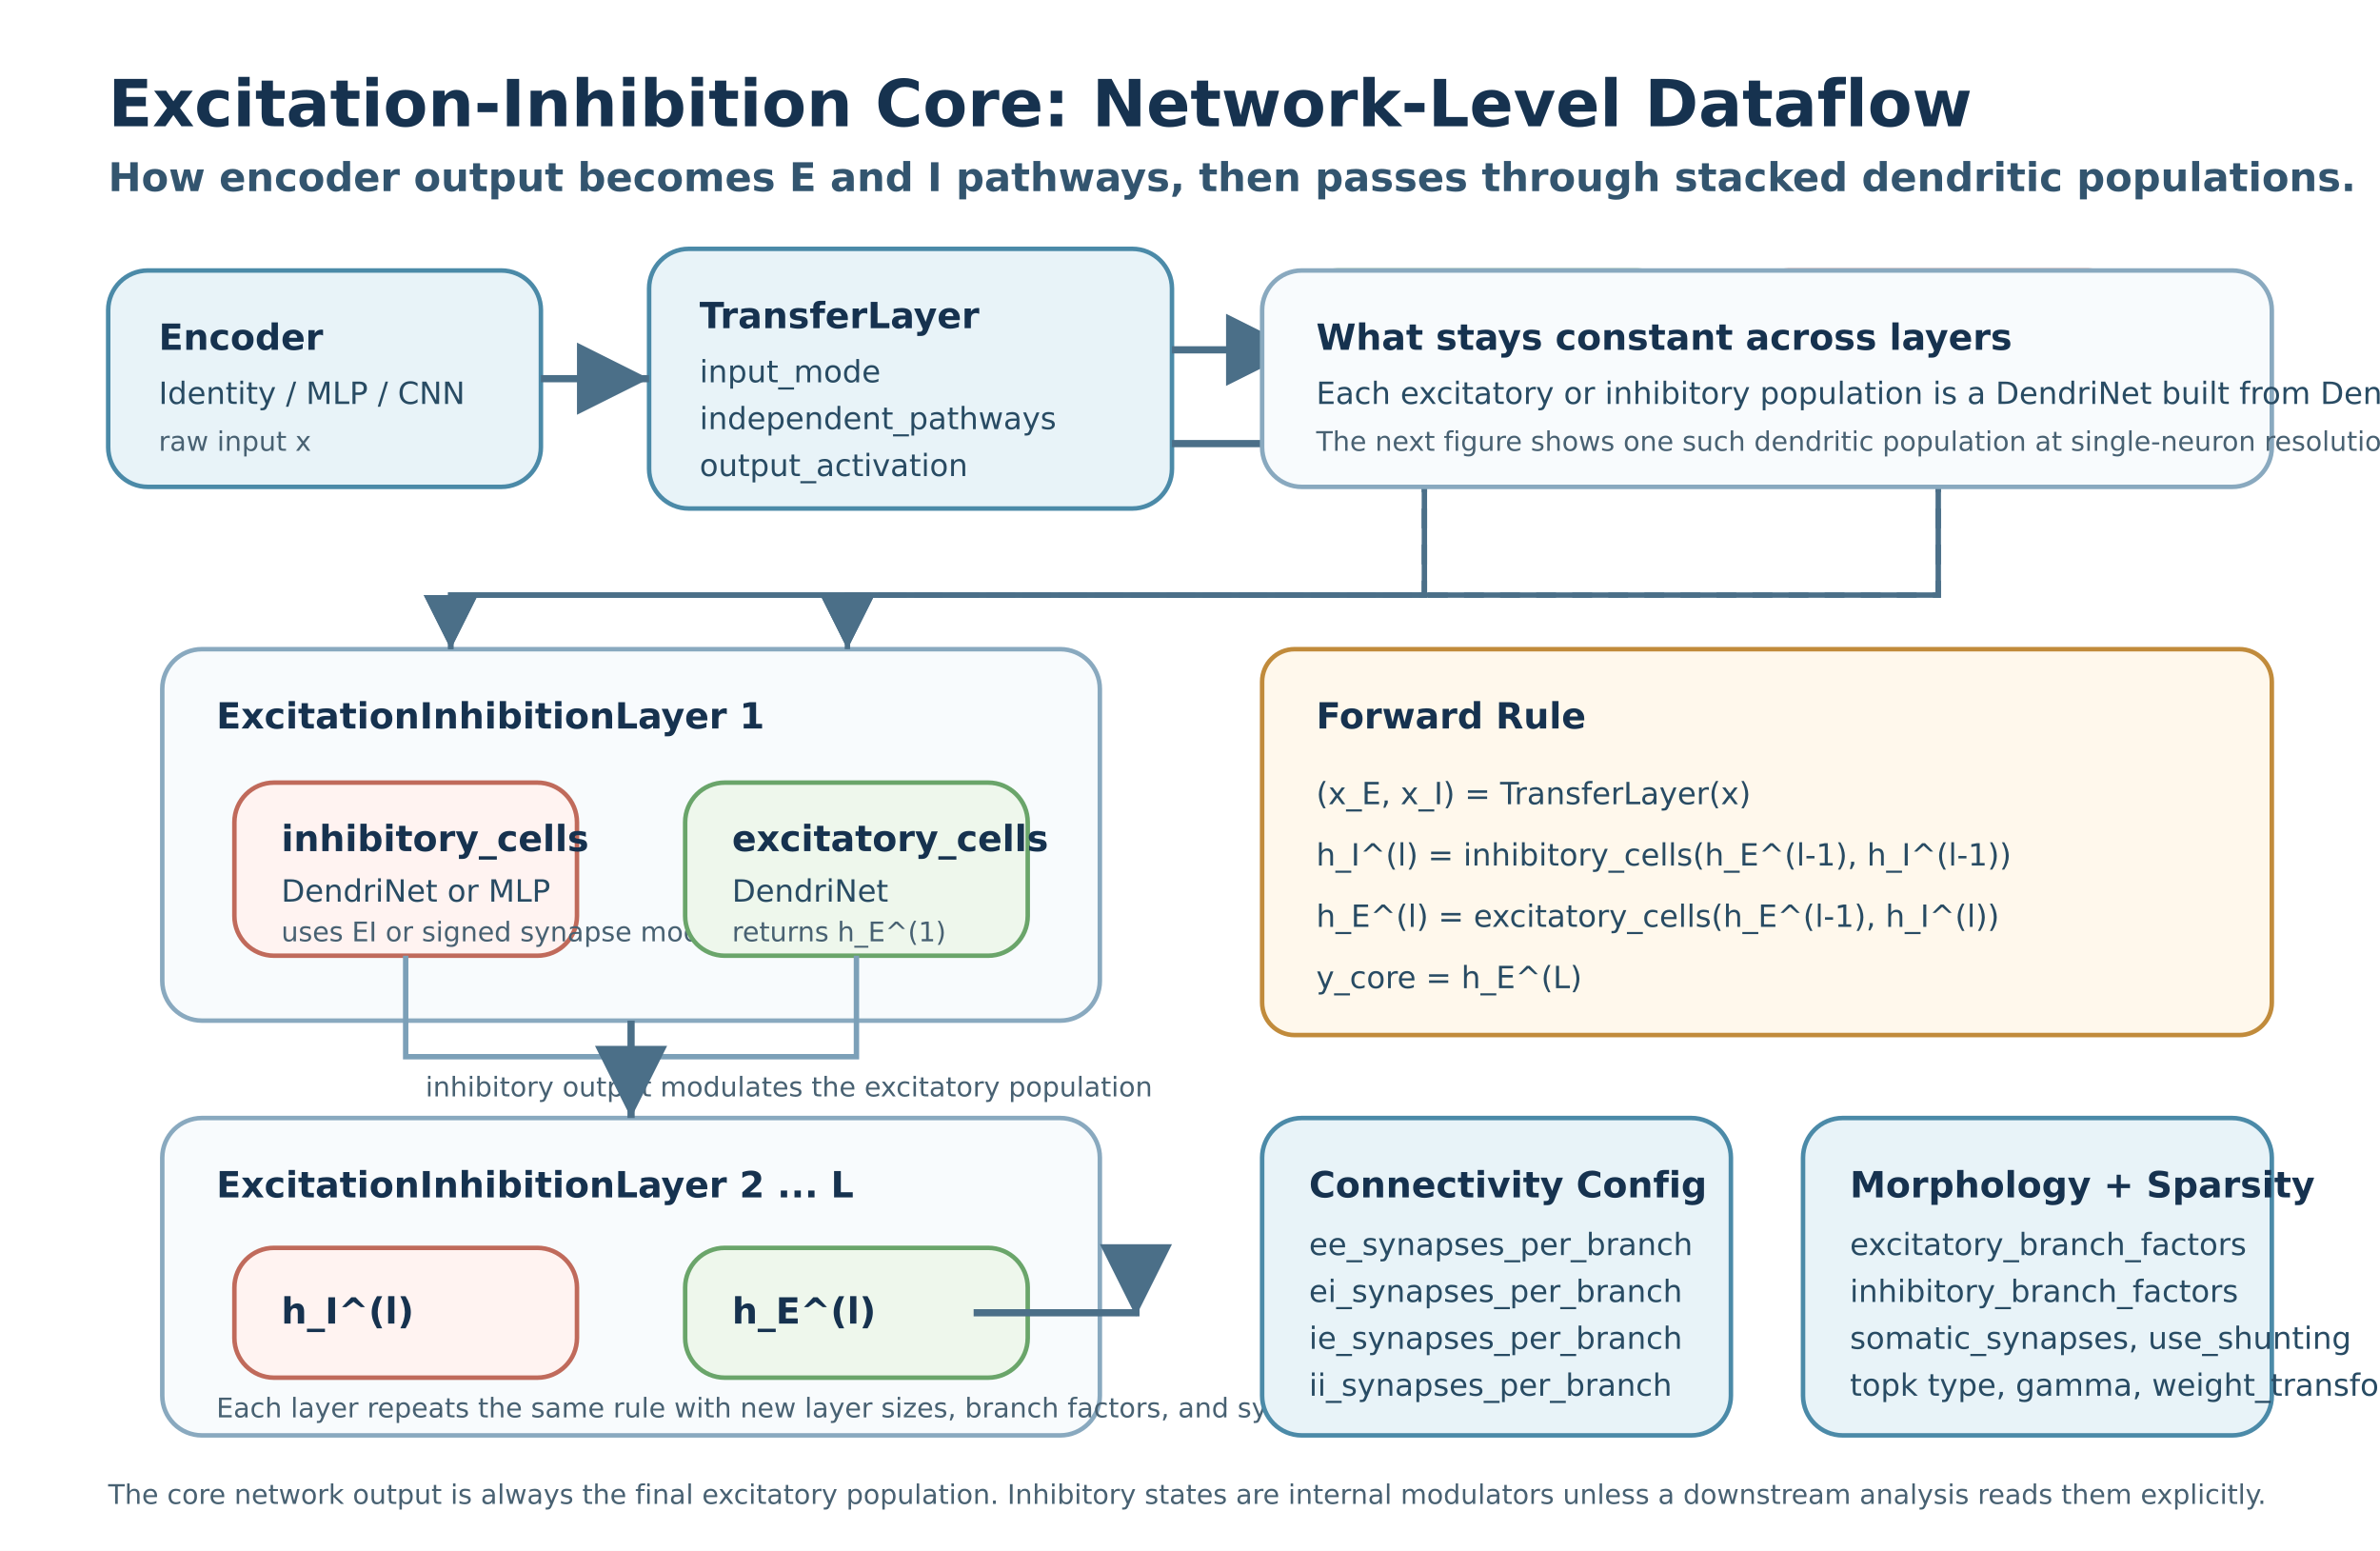
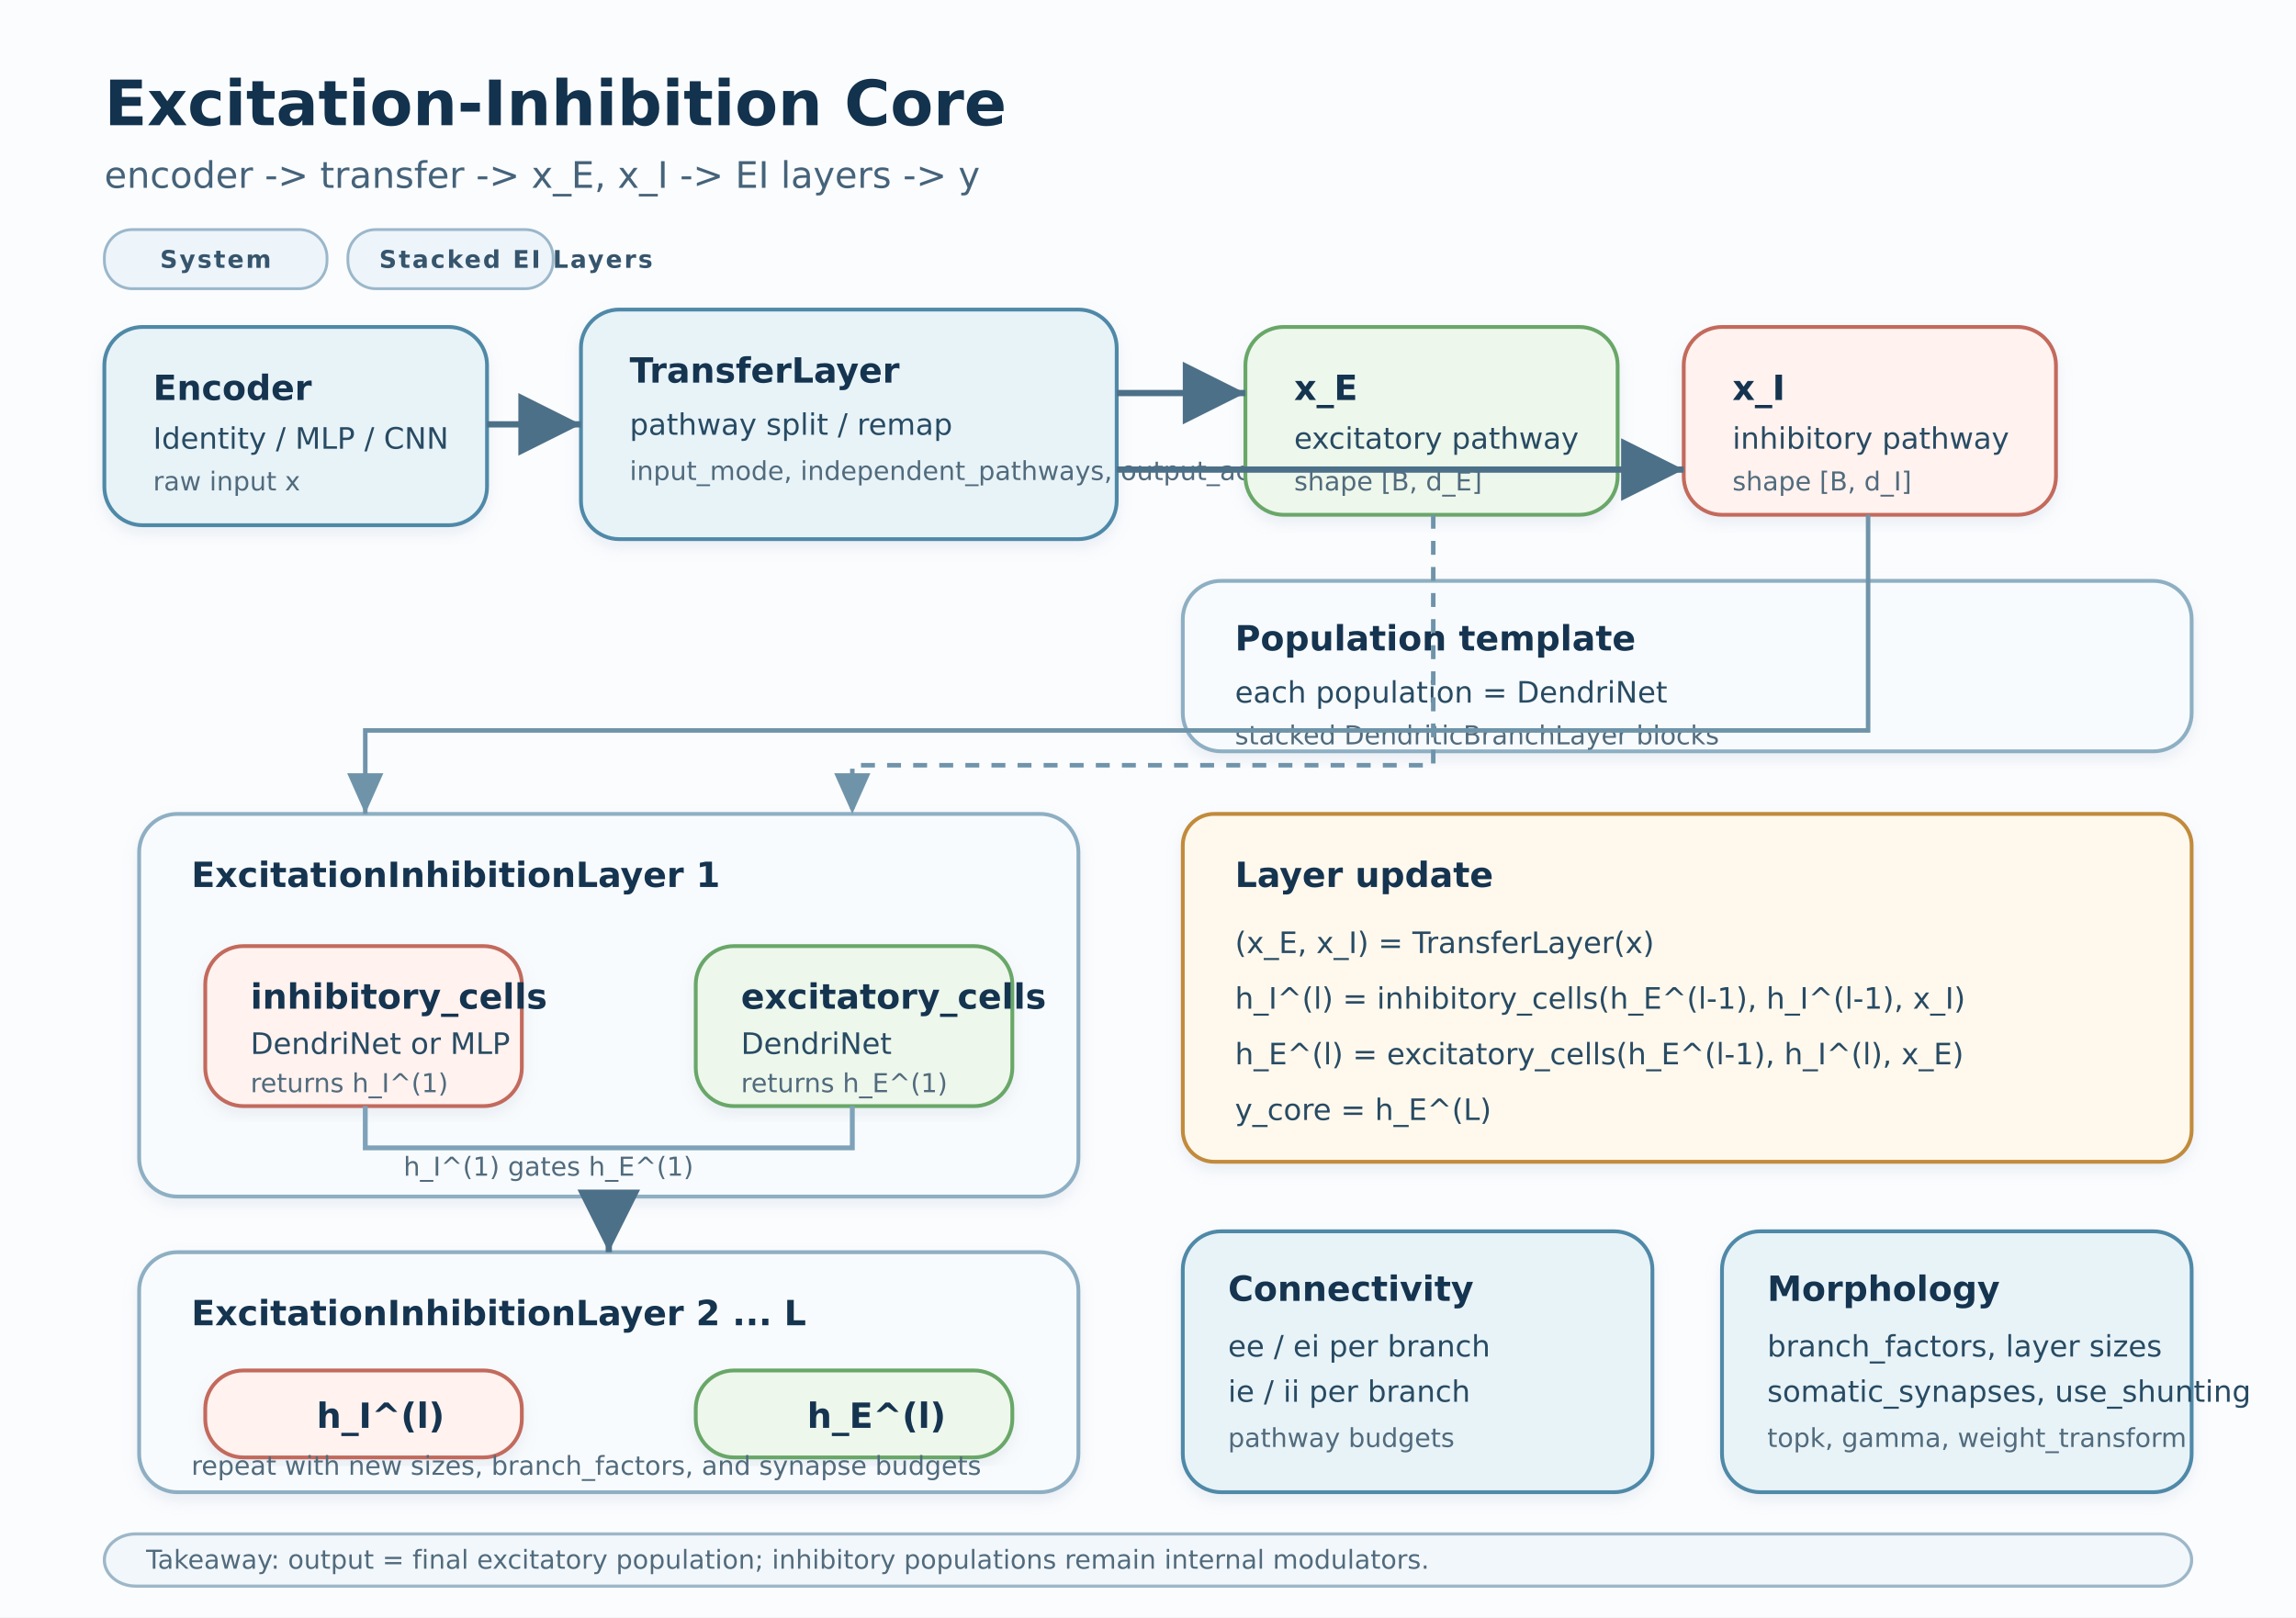
- <svg xmlns="http://www.w3.org/2000/svg" width="1320" height="860" viewBox="0 0 1320 860">
+ <svg xmlns="http://www.w3.org/2000/svg" width="1320" height="930" viewBox="0 0 1320 930">
  <defs>
    <style>
-       .title { font: 700 36px "DejaVu Sans", Arial, sans-serif; fill: #16324f; }
-       .subtitle { font: 600 22px "DejaVu Sans", Arial, sans-serif; fill: #33556f; }
-       .label { font: 600 20px "DejaVu Sans", Arial, sans-serif; fill: #16324f; }
+       .title { font: 700 36px "DejaVu Sans", Arial, sans-serif; fill: #12324d; }
+       .subtitle { font: 500 21px "DejaVu Sans", Arial, sans-serif; fill: #45637a; }
+       .chip { fill: #edf4fa; stroke: #9bb7ca; stroke-width: 1.6; rx: 16; }
+       .chiptext { font: 600 14px "DejaVu Sans", Arial, sans-serif; fill: #36556d; letter-spacing: 0.08em; text-transform: uppercase; }
+       .label { font: 600 20px "DejaVu Sans", Arial, sans-serif; fill: #153450; }
      .body { font: 400 17px "DejaVu Sans", Arial, sans-serif; fill: #284b63; }
-       .small { font: 400 15px "DejaVu Sans", Arial, sans-serif; fill: #486172; }
-       .panel { fill: #f8fbfd; stroke: #89a9bf; stroke-width: 2.5; rx: 22; }
-       .accent { fill: #e8f3f8; stroke: #4b8aa8; stroke-width: 2.5; rx: 22; }
-       .exc { fill: #eef7ec; stroke: #6aa56a; stroke-width: 2.5; rx: 22; }
-       .inh { fill: #fff3f1; stroke: #c06a5b; stroke-width: 2.5; rx: 22; }
-       .formula { fill: #fff8ec; stroke: #c18b3b; stroke-width: 2.5; rx: 18; }
-       .arrow { stroke: #4b6f88; stroke-width: 4; fill: none; marker-end: url(#arrowhead); }
-       .arrow-thin { stroke: #4b6f88; stroke-width: 3; fill: none; marker-end: url(#arrowhead); }
-       .dashed { stroke-dasharray: 11 9; }
-       .line { stroke: #7ca0b8; stroke-width: 3; fill: none; }
+       .small { font: 400 15px "DejaVu Sans", Arial, sans-serif; fill: #516b7d; }
+       .panel { fill: #f8fbfd; stroke: #8eafc3; stroke-width: 2.2; rx: 22; filter: url(#shadow); }
+       .accent { fill: #e8f3f8; stroke: #4f89a8; stroke-width: 2.2; rx: 22; filter: url(#shadow); }
+       .exc { fill: #eef7ec; stroke: #69a768; stroke-width: 2.2; rx: 22; filter: url(#shadow); }
+       .inh { fill: #fff2ef; stroke: #c36b5d; stroke-width: 2.2; rx: 22; filter: url(#shadow); }
+       .formula { fill: #fff8ed; stroke: #c18b3b; stroke-width: 2.2; rx: 18; filter: url(#shadow); }
+       .takeaway { fill: #f2f7fb; stroke: #9db7c8; stroke-width: 1.8; rx: 18; }
+       .arrow { stroke: #4c7088; stroke-width: 3.6; fill: none; marker-end: url(#arrowhead); }
+       .arrow-thin { stroke: #6f94aa; stroke-width: 2.6; fill: none; marker-end: url(#arrowheadThin); }
+       .dashed { stroke-dasharray: 8 7; }
+       .line { stroke: #7ea2b9; stroke-width: 2.8; fill: none; }
    </style>
+     <filter id="shadow" x="-10%" y="-10%" width="120%" height="120%">
+       <feDropShadow dx="0" dy="4" stdDeviation="4" flood-color="#9fb5c4" flood-opacity="0.18" />
+     </filter>
    <marker id="arrowhead" markerWidth="14" markerHeight="10" refX="10" refY="5" orient="auto">
-       <polygon points="0 0, 10 5, 0 10" fill="#4b6f88" />
+       <polygon points="0 0, 10 5, 0 10" fill="#4c7088" />
+     </marker>
+     <marker id="arrowheadThin" markerWidth="12" markerHeight="8" refX="9" refY="4" orient="auto">
+       <polygon points="0 0, 9 4, 0 8" fill="#6f94aa" />
    </marker>
  </defs>
-   <rect width="1320" height="860" fill="#ffffff" />
-   <text x="60" y="70" class="title">Excitation-Inhibition Core: Network-Level Dataflow</text>
-   <text x="60" y="106" class="subtitle">How encoder output becomes E and I pathways, then passes through stacked dendritic populations.</text>
-   <rect x="60" y="150" width="240" height="120" class="accent" />
-   <text x="88" y="194" class="label">Encoder</text>
-   <text x="88" y="224" class="body">Identity / MLP / CNN</text>
-   <text x="88" y="250" class="small">raw input x</text>
-   <rect x="360" y="138" width="290" height="144" class="accent" />
-   <text x="388" y="182" class="label">TransferLayer</text>
-   <text x="388" y="212" class="body">input_mode</text>
-   <text x="388" y="238" class="body">independent_pathways</text>
-   <text x="388" y="264" class="body">output_activation</text>
-   <rect x="720" y="150" width="210" height="112" class="exc" />
-   <text x="748" y="194" class="label">x_E</text>
-   <text x="748" y="224" class="body">excitatory pathway</text>
-   <text x="748" y="248" class="small">shape [B, d_E]</text>
-   <rect x="970" y="150" width="210" height="112" class="inh" />
-   <text x="998" y="194" class="label">x_I</text>
-   <text x="998" y="224" class="body">inhibitory pathway</text>
-   <text x="998" y="248" class="small">shape [B, d_I]</text>
-   <path d="M300 210 L360 210" class="arrow" />
-   <path d="M650 194 L720 194" class="arrow" />
-   <path d="M650 246 L970 246" class="arrow" />
-   <rect x="90" y="360" width="520" height="206" class="panel" />
-   <text x="120" y="404" class="label">ExcitationInhibitionLayer 1</text>
-   <rect x="130" y="434" width="190" height="96" class="inh" />
-   <text x="156" y="472" class="label">inhibitory_cells</text>
-   <text x="156" y="500" class="body">DendriNet or MLP</text>
-   <text x="156" y="522" class="small">uses EI or signed synapse mode</text>
-   <rect x="380" y="434" width="190" height="96" class="exc" />
-   <text x="406" y="472" class="label">excitatory_cells</text>
-   <text x="406" y="500" class="body">DendriNet</text>
-   <text x="406" y="522" class="small">returns h_E^(1)</text>
-   <path d="M225 530 L225 586 L475 586 L475 530" class="line" />
-   <text x="236" y="608" class="small">inhibitory output modulates the excitatory population</text>
-   <rect x="90" y="620" width="520" height="176" class="panel" />
-   <text x="120" y="664" class="label">ExcitationInhibitionLayer 2 ... L</text>
-   <rect x="130" y="692" width="190" height="72" class="inh" />
-   <text x="156" y="734" class="label">h_I^(l)</text>
-   <rect x="380" y="692" width="190" height="72" class="exc" />
-   <text x="406" y="734" class="label">h_E^(l)</text>
-   <text x="120" y="786" class="small">Each layer repeats the same rule with new layer sizes, branch factors, and synapse counts.</text>
-   <rect x="700" y="360" width="560" height="214" class="formula" />
-   <text x="730" y="404" class="label">Forward Rule</text>
-   <text x="730" y="446" class="body">(x_E, x_I) = TransferLayer(x)</text>
-   <text x="730" y="480" class="body">h_I^(l) = inhibitory_cells(h_E^(l-1), h_I^(l-1))</text>
-   <text x="730" y="514" class="body">h_E^(l) = excitatory_cells(h_E^(l-1), h_I^(l))</text>
-   <text x="730" y="548" class="body">y_core = h_E^(L)</text>
-   <rect x="700" y="620" width="260" height="176" class="accent" />
-   <text x="726" y="664" class="label">Connectivity Config</text>
-   <text x="726" y="696" class="body">ee_synapses_per_branch</text>
-   <text x="726" y="722" class="body">ei_synapses_per_branch</text>
-   <text x="726" y="748" class="body">ie_synapses_per_branch</text>
-   <text x="726" y="774" class="body">ii_synapses_per_branch</text>
-   <rect x="1000" y="620" width="260" height="176" class="accent" />
-   <text x="1026" y="664" class="label">Morphology + Sparsity</text>
-   <text x="1026" y="696" class="body">excitatory_branch_factors</text>
-   <text x="1026" y="722" class="body">inhibitory_branch_factors</text>
-   <text x="1026" y="748" class="body">somatic_synapses, use_shunting</text>
-   <text x="1026" y="774" class="body">topk type, gamma, weight_transform</text>
-   <path d="M790 262 L790 330 L250 330 L250 360" class="arrow-thin" />
-   <path d="M1075 262 L1075 330 L250 330 L250 360" class="arrow-thin" />
-   <path d="M790 262 L790 330 L470 330 L470 360" class="arrow-thin dashed" />
-   <path d="M1075 262 L1075 330 L470 330 L470 360" class="arrow-thin dashed" />
-   <path d="M350 566 L350 620" class="arrow" />
-   <path d="M540 728 L630 728 L630 730" class="arrow" />
-   <rect x="700" y="150" width="560" height="120" class="panel" />
-   <text x="730" y="194" class="label">What stays constant across layers</text>
-   <text x="730" y="224" class="body">Each excitatory or inhibitory population is a DendriNet built from DendriticBranchLayer blocks.</text>
-   <text x="730" y="250" class="small">The next figure shows one such dendritic population at single-neuron resolution.</text>
-   <text x="60" y="834" class="small">The core network output is always the final excitatory population. Inhibitory states are internal modulators unless a downstream analysis reads them explicitly.</text>
+   <rect width="1320" height="930" fill="#fbfcfe" />
+   <text x="60" y="72" class="title">Excitation-Inhibition Core</text>
+   <text x="60" y="108" class="subtitle">encoder -&gt; transfer -&gt; x_E, x_I -&gt; EI layers -&gt; y</text>
+   <rect x="60" y="132" width="128" height="34" class="chip" />
+   <text x="92" y="154" class="chiptext">System</text>
+   <rect x="200" y="132" width="118" height="34" class="chip" />
+   <text x="218" y="154" class="chiptext">Stacked EI Layers</text>
+   <rect x="60" y="188" width="220" height="114" class="accent" />
+   <text x="88" y="230" class="label">Encoder</text>
+   <text x="88" y="258" class="body">Identity / MLP / CNN</text>
+   <text x="88" y="282" class="small">raw input x</text>
+   <rect x="334" y="178" width="308" height="132" class="accent" />
+   <text x="362" y="220" class="label">TransferLayer</text>
+   <text x="362" y="250" class="body">pathway split / remap</text>
+   <text x="362" y="276" class="small">input_mode, independent_pathways, output_activation</text>
+   <rect x="716" y="188" width="214" height="108" class="exc" />
+   <text x="744" y="230" class="label">x_E</text>
+   <text x="744" y="258" class="body">excitatory pathway</text>
+   <text x="744" y="282" class="small">shape [B, d_E]</text>
+   <rect x="968" y="188" width="214" height="108" class="inh" />
+   <text x="996" y="230" class="label">x_I</text>
+   <text x="996" y="258" class="body">inhibitory pathway</text>
+   <text x="996" y="282" class="small">shape [B, d_I]</text>
+   <path d="M280 244 L334 244" class="arrow" />
+   <path d="M642 226 L716 226" class="arrow" />
+   <path d="M642 270 L968 270" class="arrow" />
+   <rect x="680" y="334" width="580" height="98" class="panel" />
+   <text x="710" y="374" class="label">Population template</text>
+   <text x="710" y="404" class="body">each population = DendriNet</text>
+   <text x="710" y="428" class="small">stacked DendriticBranchLayer blocks</text>
+   <rect x="80" y="468" width="540" height="220" class="panel" />
+   <text x="110" y="510" class="label">ExcitationInhibitionLayer 1</text>
+   <rect x="118" y="544" width="182" height="92" class="inh" />
+   <text x="144" y="580" class="label">inhibitory_cells</text>
+   <text x="144" y="606" class="body">DendriNet or MLP</text>
+   <text x="144" y="628" class="small">returns h_I^(1)</text>
+   <rect x="400" y="544" width="182" height="92" class="exc" />
+   <text x="426" y="580" class="label">excitatory_cells</text>
+   <text x="426" y="606" class="body">DendriNet</text>
+   <text x="426" y="628" class="small">returns h_E^(1)</text>
+   <path d="M210 636 L210 660 L490 660 L490 636" class="line" />
+   <text x="232" y="676" class="small">h_I^(1) gates h_E^(1)</text>
+   <rect x="80" y="720" width="540" height="138" class="panel" />
+   <text x="110" y="762" class="label">ExcitationInhibitionLayer 2 ... L</text>
+   <rect x="118" y="788" width="182" height="50" class="inh" />
+   <text x="182" y="821" class="label">h_I^(l)</text>
+   <rect x="400" y="788" width="182" height="50" class="exc" />
+   <text x="464" y="821" class="label">h_E^(l)</text>
+   <text x="110" y="848" class="small">repeat with new sizes, branch_factors, and synapse budgets</text>
+   <rect x="680" y="468" width="580" height="200" class="formula" />
+   <text x="710" y="510" class="label">Layer update</text>
+   <text x="710" y="548" class="body">(x_E, x_I) = TransferLayer(x)</text>
+   <text x="710" y="580" class="body">h_I^(l) = inhibitory_cells(h_E^(l-1), h_I^(l-1), x_I)</text>
+   <text x="710" y="612" class="body">h_E^(l) = excitatory_cells(h_E^(l-1), h_I^(l), x_E)</text>
+   <text x="710" y="644" class="body">y_core = h_E^(L)</text>
+   <rect x="680" y="708" width="270" height="150" class="accent" />
+   <text x="706" y="748" class="label">Connectivity</text>
+   <text x="706" y="780" class="body">ee / ei per branch</text>
+   <text x="706" y="806" class="body">ie / ii per branch</text>
+   <text x="706" y="832" class="small">pathway budgets</text>
+   <rect x="990" y="708" width="270" height="150" class="accent" />
+   <text x="1016" y="748" class="label">Morphology</text>
+   <text x="1016" y="780" class="body">branch_factors, layer sizes</text>
+   <text x="1016" y="806" class="body">somatic_synapses, use_shunting</text>
+   <text x="1016" y="832" class="small">topk, gamma, weight_transform</text>
+   <path d="M824 296 L824 440 L490 440 L490 468" class="arrow-thin dashed" />
+   <path d="M1074 296 L1074 420 L210 420 L210 468" class="arrow-thin" />
+   <path d="M350 688 L350 720" class="arrow" />
+   <rect x="60" y="882" width="1200" height="30" class="takeaway" />
+   <text x="84" y="902" class="small">Takeaway: output = final excitatory population; inhibitory populations remain internal modulators.</text>
</svg>
